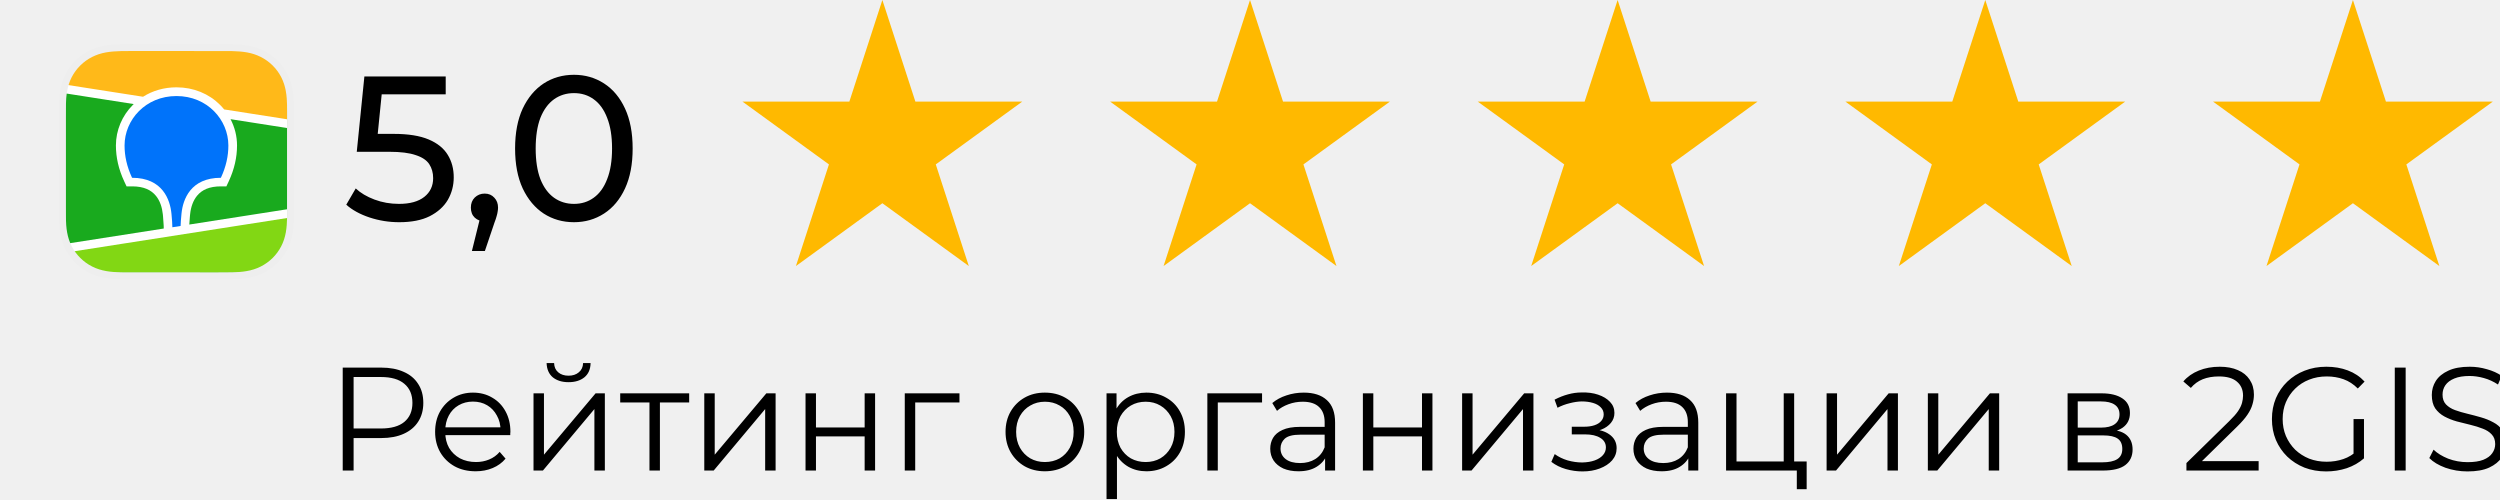
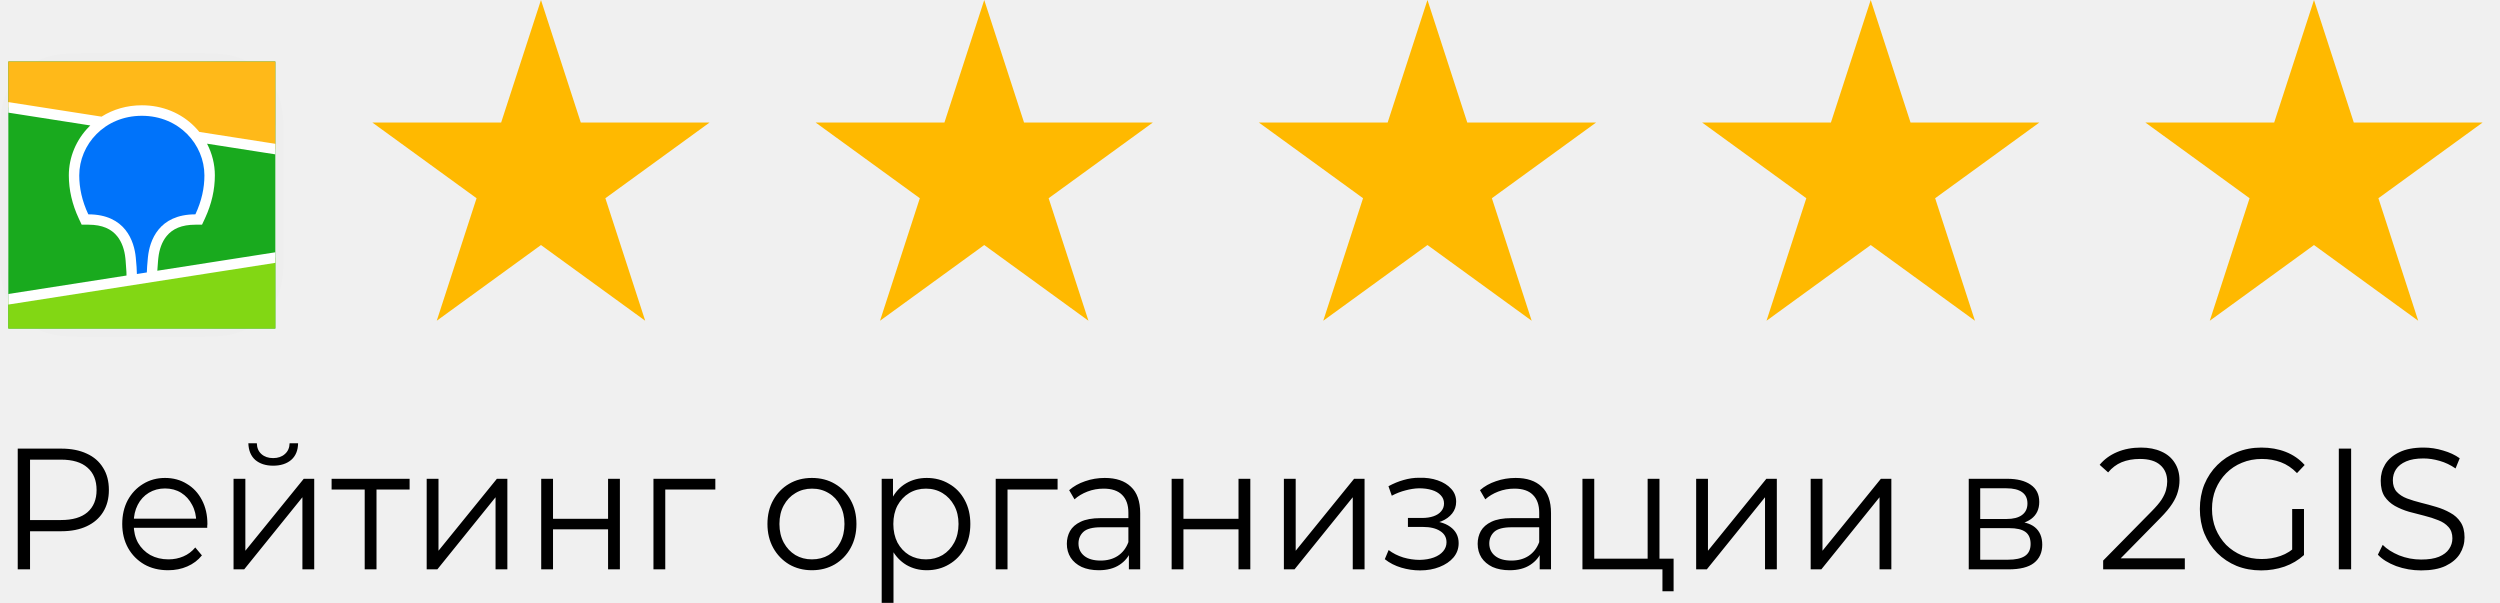
- <svg xmlns="http://www.w3.org/2000/svg" width="170" height="34" viewBox="0 0 170 34" fill="none">
-   <g clip-path="url(#clip0_1488_1196)">
-     <mask id="mask0_1488_1196" style="mask-type:luminance" maskUnits="userSpaceOnUse" x="0" y="0" width="170" height="34">
-       <path d="M170 0H0V34H170V0Z" fill="white" />
-     </mask>
-     <g mask="url(#mask0_1488_1196)">
-       <path d="M60.001 0L62.246 6.91H69.511L63.633 11.18L65.879 18.09L60.001 13.82L54.123 18.09L56.368 11.18L50.49 6.91H57.756L60.001 0Z" fill="#FFB900" />
-       <path d="M85.001 0L87.246 6.91H94.511L88.633 11.18L90.879 18.09L85.001 13.82L79.123 18.09L81.368 11.18L75.49 6.91H82.756L85.001 0Z" fill="#FFB900" />
-       <path d="M109.999 0L112.244 6.91H119.51L113.632 11.18L115.877 18.09L109.999 13.82L104.121 18.09L106.366 11.18L100.488 6.91H107.754L109.999 0Z" fill="#FFB900" />
-       <path d="M134.999 0L137.244 6.91H144.51L138.632 11.18L140.877 18.09L134.999 13.82L129.121 18.09L131.366 11.18L125.488 6.91H132.754L134.999 0Z" fill="#FFB900" />
-       <path d="M159.999 0L162.244 6.91H169.51L163.632 11.18L165.877 18.09L159.999 13.82L154.121 18.09L156.366 11.18L150.488 6.91H157.754L159.999 0Z" fill="#FFB900" />
-       <path d="M27.144 15.11C26.453 15.11 25.781 15.003 25.128 14.788C24.484 14.573 23.956 14.284 23.546 13.92L24.19 12.814C24.516 13.122 24.941 13.374 25.464 13.57C25.986 13.766 26.542 13.864 27.13 13.864C27.876 13.864 28.45 13.705 28.852 13.388C29.253 13.071 29.454 12.646 29.454 12.114C29.454 11.75 29.365 11.433 29.188 11.162C29.01 10.891 28.702 10.686 28.264 10.546C27.834 10.397 27.242 10.322 26.486 10.322H24.26L24.778 5.198H30.308V6.416H25.296L26.024 5.73L25.618 9.776L24.89 9.104H26.78C27.76 9.104 28.548 9.23 29.146 9.482C29.743 9.734 30.177 10.084 30.448 10.532C30.718 10.971 30.854 11.479 30.854 12.058C30.854 12.618 30.718 13.131 30.448 13.598C30.177 14.055 29.766 14.424 29.216 14.704C28.674 14.975 27.984 15.11 27.144 15.11ZM32.089 17.07L32.789 14.242L32.971 15.054C32.7 15.054 32.471 14.97 32.285 14.802C32.107 14.634 32.019 14.405 32.019 14.116C32.019 13.836 32.107 13.607 32.285 13.43C32.471 13.253 32.695 13.164 32.957 13.164C33.227 13.164 33.447 13.257 33.615 13.444C33.783 13.621 33.867 13.845 33.867 14.116C33.867 14.209 33.857 14.303 33.839 14.396C33.829 14.48 33.806 14.583 33.769 14.704C33.741 14.816 33.694 14.956 33.629 15.124L32.971 17.07H32.089ZM39.031 15.11C38.265 15.11 37.579 14.914 36.972 14.522C36.375 14.13 35.899 13.561 35.544 12.814C35.199 12.067 35.026 11.162 35.026 10.098C35.026 9.034 35.199 8.129 35.544 7.382C35.899 6.635 36.375 6.066 36.972 5.674C37.579 5.282 38.265 5.086 39.031 5.086C39.786 5.086 40.468 5.282 41.075 5.674C41.681 6.066 42.157 6.635 42.502 7.382C42.848 8.129 43.02 9.034 43.02 10.098C43.02 11.162 42.848 12.067 42.502 12.814C42.157 13.561 41.681 14.13 41.075 14.522C40.468 14.914 39.786 15.11 39.031 15.11ZM39.031 13.864C39.544 13.864 39.992 13.724 40.374 13.444C40.767 13.164 41.07 12.744 41.285 12.184C41.508 11.624 41.62 10.929 41.62 10.098C41.62 9.267 41.508 8.572 41.285 8.012C41.07 7.452 40.767 7.032 40.374 6.752C39.992 6.472 39.544 6.332 39.031 6.332C38.517 6.332 38.065 6.472 37.672 6.752C37.281 7.032 36.972 7.452 36.748 8.012C36.534 8.572 36.426 9.267 36.426 10.098C36.426 10.929 36.534 11.624 36.748 12.184C36.972 12.744 37.281 13.164 37.672 13.444C38.065 13.724 38.517 13.864 39.031 13.864Z" fill="black" />
-       <path fill-rule="evenodd" clip-rule="evenodd" d="M8.831 3C8.673 3.001 8.476 3.003 8.207 3.006C7.779 3.018 7.453 3.044 7.135 3.1C6.746 3.169 6.395 3.283 6.059 3.452C5.717 3.624 5.404 3.848 5.133 4.117C4.862 4.385 4.634 4.694 4.46 5.033C4.288 5.366 4.173 5.714 4.103 6.1C4.046 6.416 4.02 6.737 4.008 7.156L4.004 7.331C4.003 7.391 4.002 7.453 4.002 7.519L4 7.898L4 14.107L4.001 14.378C4.002 14.551 4.004 14.699 4.008 14.841C4.02 15.261 4.046 15.582 4.103 15.897C4.173 16.283 4.288 16.632 4.46 16.965C4.634 17.303 4.862 17.613 5.133 17.881C5.405 18.149 5.718 18.374 6.059 18.546C6.395 18.715 6.746 18.828 7.135 18.897C7.424 18.949 7.72 18.975 8.088 18.987L8.364 18.994C8.507 18.996 8.719 18.997 9.143 18.999L15.148 18.998C15.307 18.997 15.499 18.995 15.793 18.991C16.221 18.98 16.547 18.954 16.865 18.897C17.254 18.828 17.605 18.715 17.942 18.546C18.283 18.374 18.596 18.149 18.867 17.881C19.139 17.612 19.366 17.303 19.54 16.965C19.712 16.632 19.827 16.283 19.897 15.897C19.949 15.61 19.976 15.318 19.988 14.953L19.992 14.841C19.994 14.756 19.996 14.668 19.997 14.575L20 13.839L20 7.752L19.997 7.423C19.996 7.329 19.994 7.242 19.992 7.156C19.981 6.738 19.954 6.416 19.897 6.1C19.827 5.714 19.712 5.366 19.54 5.033C19.366 4.694 19.139 4.385 18.867 4.116C18.596 3.848 18.283 3.624 17.941 3.452C17.605 3.283 17.254 3.169 16.865 3.1C16.576 3.049 16.281 3.023 15.912 3.01L15.595 3.003C15.57 3.002 15.543 3.002 15.513 3.002L8.831 3Z" fill="#1A1A1A" fill-opacity="0.01" />
-       <path fill-rule="evenodd" clip-rule="evenodd" d="M8.213 3.475L8.857 3.469L15.559 3.471C15.661 3.472 15.724 3.474 15.787 3.475C16.119 3.484 16.454 3.504 16.783 3.562C17.117 3.621 17.427 3.718 17.73 3.871C18.027 4.02 18.3 4.216 18.536 4.45C18.773 4.683 18.97 4.952 19.122 5.247C19.276 5.546 19.374 5.853 19.434 6.183C19.493 6.508 19.513 6.839 19.521 7.167C19.526 7.318 19.528 7.469 19.528 7.62L19.529 7.888L19.529 13.837C19.529 14.016 19.529 14.195 19.528 14.374C19.528 14.525 19.526 14.676 19.521 14.827C19.513 15.155 19.493 15.486 19.434 15.811C19.374 16.141 19.276 16.448 19.122 16.747C18.97 17.042 18.773 17.311 18.536 17.544C18.3 17.778 18.027 17.974 17.73 18.124C17.427 18.276 17.117 18.373 16.783 18.432C16.454 18.491 16.119 18.51 15.787 18.519L14.786 18.526L8.441 18.523C8.339 18.522 8.276 18.52 8.213 18.519C7.881 18.51 7.546 18.491 7.217 18.432C6.883 18.373 6.573 18.276 6.27 18.124C5.972 17.974 5.7 17.778 5.464 17.544C5.228 17.311 5.03 17.042 4.878 16.747C4.724 16.448 4.626 16.141 4.566 15.811C4.507 15.486 4.488 15.155 4.479 14.827C4.474 14.676 4.473 14.525 4.472 14.374L4.471 14.106L4.47 8.157C4.47 7.978 4.47 7.799 4.472 7.62C4.473 7.469 4.474 7.318 4.479 7.167C4.488 6.839 4.507 6.508 4.566 6.183C4.626 5.853 4.724 5.546 4.878 5.247C5.03 4.952 5.228 4.683 5.464 4.45C5.7 4.216 5.972 4.02 6.27 3.871C6.573 3.718 6.883 3.621 7.217 3.562C7.546 3.504 7.881 3.484 8.213 3.475Z" fill="#1A1A1A" fill-opacity="0.01" />
-       <mask id="mask1_1488_1196" style="mask-type:alpha" maskUnits="userSpaceOnUse" x="4" y="3" width="16" height="16">
-         <path fill-rule="evenodd" clip-rule="evenodd" d="M8.213 3.475L8.857 3.469L15.559 3.471C15.661 3.472 15.724 3.474 15.787 3.475C16.119 3.484 16.454 3.504 16.783 3.562C17.117 3.621 17.427 3.718 17.73 3.871C18.027 4.02 18.3 4.216 18.536 4.45C18.773 4.683 18.97 4.952 19.122 5.247C19.276 5.546 19.374 5.853 19.434 6.183C19.493 6.508 19.513 6.839 19.521 7.167C19.526 7.318 19.528 7.469 19.528 7.62L19.529 7.888L19.529 13.837C19.529 14.016 19.529 14.195 19.528 14.374C19.528 14.525 19.526 14.676 19.521 14.827C19.513 15.155 19.493 15.486 19.434 15.811C19.374 16.141 19.276 16.448 19.122 16.747C18.97 17.042 18.773 17.311 18.536 17.544C18.3 17.778 18.027 17.974 17.73 18.124C17.427 18.276 17.117 18.373 16.783 18.432C16.454 18.491 16.119 18.51 15.787 18.519L14.786 18.526L8.441 18.523C8.339 18.522 8.276 18.52 8.213 18.519C7.881 18.51 7.546 18.491 7.217 18.432C6.883 18.373 6.573 18.276 6.27 18.124C5.972 17.974 5.7 17.778 5.464 17.544C5.228 17.311 5.03 17.042 4.878 16.747C4.724 16.448 4.626 16.141 4.566 15.811C4.507 15.486 4.488 15.155 4.479 14.827C4.474 14.676 4.473 14.525 4.472 14.374L4.471 14.106L4.47 8.157C4.47 7.978 4.47 7.799 4.472 7.62C4.473 7.469 4.474 7.318 4.479 7.167C4.488 6.839 4.507 6.508 4.566 6.183C4.626 5.853 4.724 5.546 4.878 5.247C5.03 4.952 5.228 4.683 5.464 4.45C5.7 4.216 5.972 4.02 6.27 3.871C6.573 3.718 6.883 3.621 7.217 3.562C7.546 3.504 7.881 3.484 8.213 3.475Z" fill="white" />
-       </mask>
-       <g mask="url(#mask1_1488_1196)">
-         <path d="M19.529 3.469H4.47V18.528H19.529V3.469Z" fill="#19AA1E" />
-         <path fill-rule="evenodd" clip-rule="evenodd" d="M4.47 3.469H19.529V8.41L4.47 6.057V3.469Z" fill="#FFB919" />
-         <path fill-rule="evenodd" clip-rule="evenodd" d="M4.47 16.884L19.529 14.531V18.531H4.47V16.884Z" fill="#82D714" />
-         <path fill-rule="evenodd" clip-rule="evenodd" d="M4.47 5.758L9.727 6.579C10.381 6.165 11.16 5.938 12 5.938C13.164 5.938 14.209 6.373 14.97 7.138C15.066 7.235 15.157 7.336 15.242 7.441L19.529 8.111V8.706L15.677 8.104C15.963 8.653 16.118 9.265 16.118 9.89C16.118 10.697 15.937 11.501 15.564 12.309L15.553 12.333L15.394 12.673H15.02C14.246 12.673 13.733 12.904 13.398 13.314C13.134 13.636 12.982 14.07 12.931 14.544L12.929 14.559L12.921 14.634L12.918 14.667L12.912 14.732C12.893 14.943 12.879 15.122 12.873 15.269L19.529 14.229V14.824L4.47 17.177V16.581L11.135 15.54L11.132 15.406L11.131 15.369L11.13 15.35L11.129 15.32C11.123 15.158 11.108 14.95 11.085 14.698L11.08 14.65L11.072 14.568C11.024 14.091 10.874 13.652 10.611 13.325C10.279 12.912 9.771 12.677 9.003 12.673H8.98H8.606L8.447 12.333C8.066 11.517 7.882 10.705 7.882 9.89C7.882 8.865 8.298 7.874 9.03 7.138C9.051 7.117 9.072 7.096 9.094 7.076L4.47 6.353V5.758Z" fill="white" />
-         <path fill-rule="evenodd" clip-rule="evenodd" d="M12 6.531C14.102 6.531 15.529 8.149 15.529 9.895C15.529 10.596 15.377 11.325 15.02 12.089C12.951 12.089 12.44 13.571 12.344 14.503L12.338 14.565C12.305 14.898 12.286 15.165 12.281 15.366L11.72 15.454L11.72 15.436C11.718 15.225 11.698 14.929 11.661 14.548L11.659 14.531C11.57 13.601 11.07 12.089 8.98 12.089C8.623 11.325 8.47 10.596 8.47 9.895C8.47 8.149 9.898 6.531 12 6.531Z" fill="#0073FA" />
-       </g>
-       <path d="M23.305 31.997V24.997H25.925C26.518 24.997 27.028 25.094 27.455 25.288C27.882 25.474 28.208 25.747 28.435 26.108C28.668 26.461 28.785 26.891 28.785 27.398C28.785 27.891 28.668 28.317 28.435 28.677C28.208 29.031 27.882 29.304 27.455 29.497C27.028 29.691 26.518 29.788 25.925 29.788H23.715L24.045 29.438V31.997H23.305ZM24.045 29.497L23.715 29.137H25.905C26.605 29.137 27.135 28.988 27.495 28.688C27.862 28.381 28.045 27.951 28.045 27.398C28.045 26.837 27.862 26.404 27.495 26.098C27.135 25.791 26.605 25.637 25.905 25.637H23.715L24.045 25.288V29.497ZM32.348 32.047C31.801 32.047 31.321 31.934 30.908 31.707C30.495 31.474 30.171 31.157 29.938 30.758C29.705 30.351 29.588 29.887 29.588 29.367C29.588 28.848 29.698 28.387 29.918 27.988C30.145 27.587 30.451 27.274 30.838 27.047C31.231 26.814 31.671 26.698 32.158 26.698C32.651 26.698 33.088 26.811 33.468 27.038C33.855 27.258 34.158 27.571 34.378 27.977C34.598 28.378 34.708 28.841 34.708 29.367C34.708 29.401 34.705 29.438 34.698 29.477C34.698 29.511 34.698 29.547 34.698 29.587H30.128V29.058H34.318L34.038 29.267C34.038 28.887 33.955 28.551 33.788 28.258C33.628 27.957 33.408 27.724 33.128 27.558C32.848 27.391 32.525 27.308 32.158 27.308C31.798 27.308 31.475 27.391 31.188 27.558C30.901 27.724 30.678 27.957 30.518 28.258C30.358 28.558 30.278 28.901 30.278 29.288V29.398C30.278 29.797 30.365 30.151 30.538 30.457C30.718 30.758 30.965 30.994 31.278 31.168C31.598 31.334 31.961 31.418 32.368 31.418C32.688 31.418 32.985 31.361 33.258 31.247C33.538 31.134 33.778 30.961 33.978 30.727L34.378 31.188C34.145 31.468 33.851 31.681 33.498 31.828C33.151 31.974 32.768 32.047 32.348 32.047ZM36.279 31.997V26.747H36.989V30.918L40.499 26.747H41.13V31.997H40.419V27.817L36.919 31.997H36.279ZM38.66 25.988C38.219 25.988 37.863 25.878 37.59 25.657C37.323 25.431 37.183 25.108 37.169 24.688H37.679C37.686 24.954 37.779 25.164 37.959 25.317C38.139 25.471 38.373 25.547 38.66 25.547C38.946 25.547 39.179 25.471 39.359 25.317C39.546 25.164 39.643 24.954 39.65 24.688H40.16C40.153 25.108 40.013 25.431 39.739 25.657C39.466 25.878 39.106 25.988 38.66 25.988ZM44.164 31.997V27.177L44.344 27.367H42.174V26.747H46.864V27.367H44.694L44.874 27.177V31.997H44.164ZM47.891 31.997V26.747H48.601V30.918L52.111 26.747H52.741V31.997H52.031V27.817L48.531 31.997H47.891ZM54.776 31.997V26.747H55.486V29.067H58.796V26.747H59.506V31.997H58.796V29.677H55.486V31.997H54.776ZM61.524 31.997V26.747H65.244V27.367H62.054L62.234 27.188V31.997H61.524ZM71.047 32.047C70.54 32.047 70.084 31.934 69.677 31.707C69.277 31.474 68.96 31.157 68.727 30.758C68.494 30.351 68.377 29.887 68.377 29.367C68.377 28.841 68.494 28.378 68.727 27.977C68.96 27.578 69.277 27.264 69.677 27.038C70.077 26.811 70.534 26.698 71.047 26.698C71.567 26.698 72.027 26.811 72.427 27.038C72.834 27.264 73.15 27.578 73.377 27.977C73.61 28.378 73.727 28.841 73.727 29.367C73.727 29.887 73.61 30.351 73.377 30.758C73.15 31.157 72.834 31.474 72.427 31.707C72.02 31.934 71.56 32.047 71.047 32.047ZM71.047 31.418C71.427 31.418 71.764 31.334 72.057 31.168C72.35 30.994 72.58 30.754 72.747 30.448C72.92 30.134 73.007 29.774 73.007 29.367C73.007 28.954 72.92 28.594 72.747 28.288C72.58 27.981 72.35 27.744 72.057 27.578C71.764 27.404 71.43 27.317 71.057 27.317C70.684 27.317 70.35 27.404 70.057 27.578C69.764 27.744 69.53 27.981 69.357 28.288C69.184 28.594 69.097 28.954 69.097 29.367C69.097 29.774 69.184 30.134 69.357 30.448C69.53 30.754 69.764 30.994 70.057 31.168C70.35 31.334 70.68 31.418 71.047 31.418ZM77.954 32.047C77.501 32.047 77.091 31.944 76.724 31.738C76.358 31.524 76.064 31.221 75.844 30.828C75.631 30.427 75.524 29.941 75.524 29.367C75.524 28.794 75.631 28.311 75.844 27.918C76.058 27.517 76.348 27.214 76.714 27.008C77.081 26.801 77.494 26.698 77.954 26.698C78.454 26.698 78.901 26.811 79.294 27.038C79.694 27.258 80.008 27.571 80.234 27.977C80.461 28.378 80.574 28.841 80.574 29.367C80.574 29.901 80.461 30.367 80.234 30.767C80.008 31.168 79.694 31.481 79.294 31.707C78.901 31.934 78.454 32.047 77.954 32.047ZM75.244 33.938V26.747H75.924V28.328L75.854 29.378L75.954 30.438V33.938H75.244ZM77.904 31.418C78.278 31.418 78.611 31.334 78.904 31.168C79.198 30.994 79.431 30.754 79.604 30.448C79.778 30.134 79.864 29.774 79.864 29.367C79.864 28.961 79.778 28.604 79.604 28.297C79.431 27.991 79.198 27.751 78.904 27.578C78.611 27.404 78.278 27.317 77.904 27.317C77.531 27.317 77.194 27.404 76.894 27.578C76.601 27.751 76.368 27.991 76.194 28.297C76.028 28.604 75.944 28.961 75.944 29.367C75.944 29.774 76.028 30.134 76.194 30.448C76.368 30.754 76.601 30.994 76.894 31.168C77.194 31.334 77.531 31.418 77.904 31.418ZM82.1 31.997V26.747H85.82V27.367H82.63L82.81 27.188V31.997H82.1ZM90.106 31.997V30.837L90.076 30.648V28.707C90.076 28.261 89.949 27.918 89.696 27.677C89.449 27.438 89.079 27.317 88.586 27.317C88.246 27.317 87.923 27.374 87.616 27.488C87.309 27.601 87.049 27.751 86.836 27.938L86.516 27.407C86.783 27.181 87.103 27.008 87.476 26.887C87.849 26.761 88.243 26.698 88.656 26.698C89.336 26.698 89.859 26.867 90.226 27.207C90.599 27.541 90.786 28.051 90.786 28.738V31.997H90.106ZM88.296 32.047C87.903 32.047 87.559 31.984 87.266 31.858C86.979 31.724 86.759 31.544 86.606 31.317C86.453 31.084 86.376 30.817 86.376 30.517C86.376 30.244 86.439 29.997 86.566 29.777C86.699 29.551 86.913 29.371 87.206 29.238C87.506 29.098 87.906 29.027 88.406 29.027H90.216V29.558H88.426C87.919 29.558 87.566 29.648 87.366 29.828C87.173 30.008 87.076 30.231 87.076 30.497C87.076 30.797 87.193 31.038 87.426 31.218C87.659 31.398 87.986 31.488 88.406 31.488C88.806 31.488 89.149 31.398 89.436 31.218C89.729 31.031 89.943 30.764 90.076 30.418L90.236 30.907C90.103 31.254 89.869 31.531 89.536 31.738C89.209 31.944 88.796 32.047 88.296 32.047ZM92.676 31.997V26.747H93.386V29.067H96.696V26.747H97.406V31.997H96.696V29.677H93.386V31.997H92.676ZM99.424 31.997V26.747H100.134V30.918L103.644 26.747H104.274V31.997H103.564V27.817L100.064 31.997H99.424ZM107.611 32.057C107.231 32.057 106.855 32.004 106.481 31.898C106.108 31.791 105.778 31.628 105.491 31.407L105.721 30.878C105.975 31.064 106.268 31.207 106.601 31.308C106.935 31.401 107.265 31.448 107.591 31.448C107.918 31.441 108.201 31.394 108.441 31.308C108.681 31.221 108.868 31.101 109.001 30.948C109.135 30.794 109.201 30.621 109.201 30.427C109.201 30.148 109.075 29.931 108.821 29.777C108.568 29.617 108.221 29.538 107.781 29.538H106.881V29.017H107.731C107.991 29.017 108.221 28.984 108.421 28.918C108.621 28.851 108.775 28.754 108.881 28.628C108.995 28.501 109.051 28.351 109.051 28.177C109.051 27.991 108.985 27.831 108.851 27.698C108.725 27.564 108.548 27.464 108.321 27.398C108.095 27.331 107.838 27.297 107.551 27.297C107.291 27.304 107.021 27.344 106.741 27.418C106.461 27.484 106.185 27.587 105.911 27.727L105.711 27.177C106.018 27.017 106.321 26.898 106.621 26.817C106.928 26.731 107.235 26.688 107.541 26.688C107.961 26.674 108.338 26.724 108.671 26.837C109.011 26.951 109.281 27.114 109.481 27.328C109.681 27.534 109.781 27.784 109.781 28.078C109.781 28.337 109.701 28.564 109.541 28.758C109.381 28.951 109.168 29.101 108.901 29.207C108.635 29.314 108.331 29.367 107.991 29.367L108.021 29.177C108.621 29.177 109.088 29.294 109.421 29.527C109.761 29.761 109.931 30.078 109.931 30.477C109.931 30.791 109.828 31.067 109.621 31.308C109.415 31.541 109.135 31.724 108.781 31.858C108.435 31.991 108.045 32.057 107.611 32.057ZM114.803 31.997V30.837L114.773 30.648V28.707C114.773 28.261 114.647 27.918 114.393 27.677C114.147 27.438 113.777 27.317 113.283 27.317C112.943 27.317 112.62 27.374 112.313 27.488C112.007 27.601 111.747 27.751 111.533 27.938L111.213 27.407C111.48 27.181 111.8 27.008 112.173 26.887C112.547 26.761 112.94 26.698 113.353 26.698C114.033 26.698 114.557 26.867 114.923 27.207C115.297 27.541 115.483 28.051 115.483 28.738V31.997H114.803ZM112.993 32.047C112.6 32.047 112.257 31.984 111.963 31.858C111.677 31.724 111.457 31.544 111.303 31.317C111.15 31.084 111.073 30.817 111.073 30.517C111.073 30.244 111.137 29.997 111.263 29.777C111.397 29.551 111.61 29.371 111.903 29.238C112.203 29.098 112.603 29.027 113.103 29.027H114.913V29.558H113.123C112.617 29.558 112.263 29.648 112.063 29.828C111.87 30.008 111.773 30.231 111.773 30.497C111.773 30.797 111.89 31.038 112.123 31.218C112.357 31.398 112.683 31.488 113.103 31.488C113.503 31.488 113.847 31.398 114.133 31.218C114.427 31.031 114.64 30.764 114.773 30.418L114.933 30.907C114.8 31.254 114.567 31.531 114.233 31.738C113.907 31.944 113.493 32.047 112.993 32.047ZM117.373 31.997V26.747H118.083V31.378H121.293V26.747H122.003V31.997H117.373ZM122.183 33.267V31.938L122.363 31.997H121.293V31.378H122.853V33.267H122.183ZM124.209 31.997V26.747H124.919V30.918L128.429 26.747H129.059V31.997H128.349V27.817L124.849 31.997H124.209ZM131.094 31.997V26.747H131.804V30.918L135.314 26.747H135.944V31.997H135.234V27.817L131.734 31.997H131.094ZM140.596 31.997V26.747H142.916C143.509 26.747 143.976 26.861 144.316 27.087C144.663 27.314 144.836 27.648 144.836 28.087C144.836 28.514 144.673 28.844 144.346 29.078C144.019 29.304 143.589 29.418 143.056 29.418L143.196 29.207C143.823 29.207 144.283 29.324 144.576 29.558C144.869 29.791 145.016 30.128 145.016 30.567C145.016 31.021 144.849 31.374 144.516 31.628C144.189 31.874 143.679 31.997 142.986 31.997H140.596ZM141.286 31.438H142.956C143.403 31.438 143.739 31.367 143.966 31.227C144.199 31.081 144.316 30.848 144.316 30.527C144.316 30.207 144.213 29.974 144.006 29.828C143.799 29.681 143.473 29.608 143.026 29.608H141.286V31.438ZM141.286 29.078H142.866C143.273 29.078 143.583 29.001 143.796 28.848C144.016 28.694 144.126 28.471 144.126 28.177C144.126 27.884 144.016 27.664 143.796 27.517C143.583 27.371 143.273 27.297 142.866 27.297H141.286V29.078ZM148.677 31.997V31.488L151.587 28.637C151.854 28.378 152.054 28.151 152.187 27.957C152.32 27.758 152.41 27.571 152.457 27.398C152.504 27.224 152.527 27.061 152.527 26.907C152.527 26.501 152.387 26.181 152.107 25.948C151.834 25.714 151.427 25.598 150.887 25.598C150.474 25.598 150.107 25.661 149.787 25.788C149.474 25.914 149.204 26.111 148.977 26.378L148.467 25.938C148.74 25.617 149.09 25.371 149.517 25.198C149.944 25.024 150.42 24.938 150.947 24.938C151.42 24.938 151.83 25.014 152.177 25.168C152.524 25.314 152.79 25.531 152.977 25.817C153.17 26.104 153.267 26.441 153.267 26.828C153.267 27.054 153.234 27.277 153.167 27.497C153.107 27.718 152.994 27.951 152.827 28.198C152.667 28.438 152.43 28.711 152.117 29.017L149.447 31.637L149.247 31.358H153.587V31.997H148.677ZM158.181 32.057C157.647 32.057 157.154 31.971 156.701 31.797C156.254 31.617 155.864 31.367 155.531 31.047C155.204 30.727 154.947 30.351 154.761 29.918C154.581 29.484 154.491 29.011 154.491 28.497C154.491 27.984 154.581 27.511 154.761 27.078C154.947 26.644 155.207 26.267 155.541 25.948C155.874 25.628 156.264 25.381 156.711 25.207C157.164 25.027 157.657 24.938 158.191 24.938C158.724 24.938 159.211 25.021 159.651 25.188C160.097 25.354 160.477 25.608 160.791 25.948L160.331 26.418C160.037 26.124 159.714 25.914 159.361 25.788C159.007 25.661 158.627 25.598 158.221 25.598C157.787 25.598 157.387 25.671 157.021 25.817C156.661 25.957 156.344 26.161 156.071 26.427C155.804 26.688 155.594 26.994 155.441 27.348C155.294 27.694 155.221 28.078 155.221 28.497C155.221 28.911 155.294 29.294 155.441 29.648C155.594 30.001 155.804 30.311 156.071 30.578C156.344 30.837 156.661 31.041 157.021 31.188C157.387 31.328 157.784 31.398 158.211 31.398C158.611 31.398 158.987 31.337 159.341 31.218C159.701 31.098 160.031 30.894 160.331 30.608L160.751 31.168C160.417 31.461 160.027 31.684 159.581 31.837C159.134 31.984 158.667 32.057 158.181 32.057ZM160.041 31.078V28.497H160.751V31.168L160.041 31.078ZM162.845 31.997V24.997H163.585V31.997H162.845ZM167.793 32.057C167.273 32.057 166.773 31.974 166.293 31.808C165.819 31.634 165.453 31.414 165.193 31.148L165.483 30.578C165.729 30.817 166.059 31.021 166.473 31.188C166.893 31.348 167.333 31.427 167.793 31.427C168.233 31.427 168.589 31.374 168.863 31.267C169.143 31.154 169.346 31.004 169.473 30.817C169.606 30.631 169.673 30.424 169.673 30.198C169.673 29.924 169.593 29.704 169.433 29.538C169.279 29.371 169.076 29.241 168.823 29.148C168.569 29.047 168.289 28.961 167.983 28.887C167.676 28.814 167.369 28.738 167.063 28.657C166.756 28.571 166.473 28.457 166.213 28.317C165.959 28.177 165.753 27.994 165.593 27.767C165.439 27.534 165.363 27.231 165.363 26.858C165.363 26.511 165.453 26.194 165.633 25.907C165.819 25.614 166.103 25.381 166.483 25.207C166.863 25.027 167.349 24.938 167.943 24.938C168.336 24.938 168.726 24.994 169.113 25.108C169.499 25.214 169.833 25.364 170.113 25.558L169.863 26.148C169.563 25.948 169.243 25.801 168.903 25.707C168.569 25.614 168.246 25.567 167.933 25.567C167.513 25.567 167.166 25.624 166.893 25.738C166.619 25.851 166.416 26.004 166.283 26.198C166.156 26.384 166.093 26.598 166.093 26.837C166.093 27.111 166.169 27.331 166.323 27.497C166.483 27.664 166.689 27.794 166.943 27.887C167.203 27.981 167.486 28.064 167.793 28.137C168.099 28.211 168.403 28.291 168.703 28.378C169.009 28.464 169.289 28.578 169.543 28.718C169.803 28.851 170.009 29.031 170.163 29.258C170.323 29.484 170.403 29.781 170.403 30.148C170.403 30.488 170.309 30.804 170.123 31.098C169.936 31.384 169.649 31.617 169.263 31.797C168.883 31.971 168.393 32.057 167.793 32.057Z" fill="black" />
-     </g>
-   </g>
-   <defs>
-     <clipPath id="clip0_1488_1196">
-       <rect width="170" height="34" fill="white" />
-     </clipPath>
-   </defs>
+ <svg xmlns="http://www.w3.org/2000/svg" width="141" height="34" viewBox="0 0 141 34" fill="none">
+   <path d="M30.511 0L32.756 6.91H40.021L34.143 11.18L36.389 18.09L30.511 13.82L24.633 18.09L26.878 11.18L21 6.91H28.265L30.511 0Z" fill="#FFB900" />
+   <path d="M55.511 0L57.756 6.91H65.021L59.143 11.18L61.389 18.09L55.511 13.82L49.633 18.09L51.878 11.18L46 6.91H53.266L55.511 0Z" fill="#FFB900" />
+   <path d="M80.509 0L82.754 6.91H90.02L84.142 11.18L86.387 18.09L80.509 13.82L74.631 18.09L76.876 11.18L70.998 6.91H78.264L80.509 0Z" fill="#FFB900" />
+   <path d="M105.509 0L107.754 6.91H115.02L109.142 11.18L111.387 18.09L105.509 13.82L99.631 18.09L101.876 11.18L95.998 6.91H103.264L105.509 0Z" fill="#FFB900" />
+   <path d="M130.509 0L132.754 6.91H140.02L134.142 11.18L136.387 18.09L130.509 13.82L124.631 18.09L126.876 11.18L120.998 6.91H128.264L130.509 0Z" fill="#FFB900" />
+   <path fill-rule="evenodd" clip-rule="evenodd" d="M4.831 3C4.673 3.001 4.476 3.003 4.207 3.006C3.779 3.018 3.453 3.044 3.135 3.1C2.746 3.169 2.395 3.283 2.059 3.452C1.717 3.624 1.404 3.848 1.133 4.117C0.862 4.385 0.634 4.694 0.46 5.033C0.288 5.366 0.173 5.714 0.103 6.1C0.046 6.416 0.02 6.737 0.008 7.156L0.004 7.331C0.003 7.391 0.002 7.453 0.002 7.519L0 7.898L2.00272e-05 14.107L0.001 14.378C0.002 14.551 0.004 14.699 0.008 14.841C0.02 15.261 0.046 15.582 0.103 15.897C0.173 16.283 0.288 16.632 0.46 16.965C0.634 17.303 0.862 17.613 1.133 17.881C1.405 18.149 1.718 18.374 2.059 18.546C2.395 18.715 2.746 18.828 3.135 18.897C3.424 18.949 3.72 18.975 4.088 18.987L4.364 18.994C4.507 18.996 4.719 18.997 5.143 18.999L11.148 18.998C11.307 18.997 11.499 18.995 11.793 18.991C12.222 18.98 12.547 18.954 12.865 18.897C13.254 18.828 13.605 18.715 13.941 18.546C14.283 18.374 14.596 18.149 14.867 17.881C15.139 17.612 15.366 17.303 15.54 16.965C15.712 16.632 15.827 16.283 15.897 15.897C15.949 15.61 15.976 15.318 15.989 14.953L15.992 14.841C15.994 14.756 15.996 14.668 15.997 14.575L16 13.839L16 7.752L15.997 7.423C15.996 7.329 15.994 7.242 15.992 7.156C15.981 6.738 15.954 6.416 15.897 6.1C15.827 5.714 15.712 5.366 15.54 5.033C15.366 4.694 15.139 4.385 14.867 4.116C14.596 3.848 14.283 3.624 13.941 3.452C13.605 3.283 13.254 3.169 12.865 3.1C12.576 3.049 12.281 3.023 11.912 3.01L11.595 3.003C11.57 3.002 11.543 3.002 11.513 3.002L4.831 3Z" fill="#1A1A1A" fill-opacity="0.01" />
+   <path fill-rule="evenodd" clip-rule="evenodd" d="M4.213 3.475L4.857 3.469L11.559 3.471C11.661 3.472 11.724 3.474 11.787 3.475C12.119 3.484 12.454 3.504 12.783 3.562C13.117 3.621 13.427 3.718 13.73 3.871C14.027 4.02 14.3 4.216 14.536 4.45C14.773 4.683 14.97 4.952 15.122 5.247C15.276 5.546 15.374 5.853 15.434 6.183C15.493 6.508 15.513 6.839 15.521 7.167C15.526 7.318 15.528 7.469 15.528 7.62L15.529 7.888L15.529 13.837C15.529 14.016 15.529 14.195 15.528 14.374C15.528 14.525 15.526 14.676 15.521 14.827C15.513 15.155 15.493 15.486 15.434 15.811C15.374 16.141 15.276 16.448 15.122 16.747C14.97 17.042 14.773 17.311 14.536 17.544C14.3 17.778 14.027 17.974 13.73 18.124C13.427 18.276 13.117 18.373 12.783 18.432C12.454 18.491 12.119 18.51 11.787 18.519L10.786 18.526L4.441 18.523C4.339 18.522 4.276 18.52 4.213 18.519C3.881 18.51 3.546 18.491 3.217 18.432C2.883 18.373 2.573 18.276 2.27 18.124C1.972 17.974 1.7 17.778 1.464 17.544C1.228 17.311 1.03 17.042 0.878 16.747C0.724 16.448 0.626 16.141 0.566 15.811C0.507 15.486 0.488 15.155 0.479 14.827C0.474 14.676 0.473 14.525 0.472 14.374L0.471 14.106L0.47 8.157C0.47 7.978 0.47 7.799 0.472 7.62C0.473 7.469 0.474 7.318 0.479 7.167C0.488 6.839 0.507 6.508 0.566 6.183C0.626 5.853 0.724 5.546 0.878 5.247C1.03 4.952 1.228 4.683 1.464 4.45C1.7 4.216 1.972 4.02 2.27 3.871C2.573 3.718 2.883 3.621 3.217 3.562C3.546 3.504 3.881 3.484 4.213 3.475Z" fill="#1A1A1A" fill-opacity="0.01" />
+   <path fill-rule="evenodd" clip-rule="evenodd" d="M4.213 3.475L4.857 3.469L11.559 3.471C11.661 3.472 11.724 3.474 11.787 3.475C12.119 3.484 12.454 3.504 12.783 3.562C13.117 3.621 13.427 3.718 13.73 3.871C14.027 4.02 14.3 4.216 14.536 4.45C14.773 4.683 14.97 4.952 15.122 5.247C15.276 5.546 15.374 5.853 15.434 6.183C15.493 6.508 15.513 6.839 15.521 7.167C15.526 7.318 15.528 7.469 15.528 7.62L15.529 7.888L15.529 13.837C15.529 14.016 15.529 14.195 15.528 14.374C15.528 14.525 15.526 14.676 15.521 14.827C15.513 15.155 15.493 15.486 15.434 15.811C15.374 16.141 15.276 16.448 15.122 16.747C14.97 17.042 14.773 17.311 14.536 17.544C14.3 17.778 14.027 17.974 13.73 18.124C13.427 18.276 13.117 18.373 12.783 18.432C12.454 18.491 12.119 18.51 11.787 18.519L10.786 18.526L4.441 18.523C4.339 18.522 4.276 18.52 4.213 18.519C3.881 18.51 3.546 18.491 3.217 18.432C2.883 18.373 2.573 18.276 2.27 18.124C1.972 17.974 1.7 17.778 1.464 17.544C1.228 17.311 1.03 17.042 0.878 16.747C0.724 16.448 0.626 16.141 0.566 15.811C0.507 15.486 0.488 15.155 0.479 14.827C0.474 14.676 0.473 14.525 0.472 14.374L0.471 14.106L0.47 8.157C0.47 7.978 0.47 7.799 0.472 7.62C0.473 7.469 0.474 7.318 0.479 7.167C0.488 6.839 0.507 6.508 0.566 6.183C0.626 5.853 0.724 5.546 0.878 5.247C1.03 4.952 1.228 4.683 1.464 4.45C1.7 4.216 1.972 4.02 2.27 3.871C2.573 3.718 2.883 3.621 3.217 3.562C3.546 3.504 3.881 3.484 4.213 3.475Z" fill="white" />
+   <path d="M15.529 3.469H0.47V18.528H15.529V3.469Z" fill="#19AA1E" />
+   <path fill-rule="evenodd" clip-rule="evenodd" d="M0.47 3.469H15.529V8.41L0.47 6.057V3.469Z" fill="#FFB919" />
+   <path fill-rule="evenodd" clip-rule="evenodd" d="M0.47 16.884L15.529 14.531V18.531H0.47V16.884Z" fill="#82D714" />
+   <path fill-rule="evenodd" clip-rule="evenodd" d="M0.47 5.758L5.727 6.579C6.381 6.165 7.16 5.938 8 5.938C9.164 5.938 10.209 6.373 10.97 7.138C11.066 7.235 11.157 7.336 11.242 7.441L15.529 8.111V8.706L11.677 8.104C11.963 8.653 12.118 9.265 12.118 9.89C12.118 10.697 11.937 11.501 11.564 12.309L11.553 12.333L11.394 12.673H11.02C10.246 12.673 9.733 12.904 9.398 13.314C9.134 13.636 8.982 14.07 8.931 14.544L8.929 14.559L8.921 14.634L8.918 14.667L8.912 14.732C8.893 14.943 8.879 15.122 8.873 15.269L15.529 14.229V14.824L0.47 17.177V16.581L7.135 15.54L7.132 15.406L7.131 15.369L7.13 15.35L7.129 15.32C7.123 15.158 7.108 14.95 7.085 14.698L7.08 14.65L7.072 14.568C7.024 14.091 6.874 13.652 6.611 13.325C6.279 12.912 5.771 12.677 5.003 12.673H4.98H4.606L4.447 12.333C4.066 11.517 3.882 10.705 3.882 9.89C3.882 8.865 4.298 7.874 5.03 7.138C5.051 7.117 5.072 7.096 5.094 7.076L0.47 6.353V5.758Z" fill="white" />
+   <path fill-rule="evenodd" clip-rule="evenodd" d="M8 6.531C10.102 6.531 11.529 8.149 11.529 9.895C11.529 10.596 11.377 11.325 11.02 12.089C8.951 12.089 8.44 13.571 8.344 14.503L8.338 14.565C8.305 14.898 8.286 15.165 8.281 15.366L7.72 15.454L7.72 15.436C7.718 15.225 7.698 14.929 7.66 14.548L7.659 14.531C7.57 13.601 7.07 12.089 4.98 12.089C4.623 11.325 4.47 10.596 4.47 9.895C4.47 8.149 5.898 6.531 8 6.531Z" fill="#0073FA" />
+   <path d="M1 32.112V25.302H3.458C4.015 25.302 4.493 25.396 4.893 25.584C5.294 25.765 5.6 26.031 5.813 26.382C6.032 26.725 6.141 27.144 6.141 27.637C6.141 28.117 6.032 28.532 5.813 28.882C5.6 29.226 5.294 29.492 4.893 29.68C4.493 29.868 4.015 29.962 3.458 29.962H1.385L1.694 29.622V32.112H1ZM1.694 29.68L1.385 29.33H3.439C4.096 29.33 4.593 29.184 4.931 28.892C5.275 28.593 5.447 28.175 5.447 27.637C5.447 27.092 5.275 26.67 4.931 26.372C4.593 26.073 4.096 25.924 3.439 25.924H1.385L1.694 25.584V29.68ZM9.484 32.161C8.971 32.161 8.52 32.051 8.133 31.83C7.745 31.603 7.441 31.295 7.223 30.906C7.004 30.51 6.894 30.059 6.894 29.553C6.894 29.048 6.997 28.6 7.204 28.211C7.417 27.822 7.704 27.517 8.067 27.296C8.436 27.069 8.849 26.956 9.305 26.956C9.768 26.956 10.178 27.066 10.534 27.287C10.897 27.5 11.182 27.805 11.388 28.201C11.594 28.59 11.698 29.041 11.698 29.553C11.698 29.586 11.694 29.622 11.688 29.66C11.688 29.693 11.688 29.729 11.688 29.768H7.401V29.252H11.332L11.069 29.456C11.069 29.087 10.991 28.759 10.835 28.474C10.684 28.182 10.478 27.955 10.215 27.792C9.953 27.63 9.649 27.549 9.305 27.549C8.968 27.549 8.664 27.63 8.395 27.792C8.126 27.955 7.917 28.182 7.767 28.474C7.617 28.765 7.542 29.099 7.542 29.476V29.583C7.542 29.972 7.623 30.316 7.785 30.614C7.954 30.906 8.186 31.136 8.48 31.305C8.78 31.467 9.121 31.548 9.502 31.548C9.803 31.548 10.081 31.493 10.337 31.383C10.6 31.273 10.825 31.104 11.013 30.877L11.388 31.324C11.169 31.597 10.894 31.804 10.562 31.947C10.237 32.09 9.878 32.161 9.484 32.161ZM13.172 32.112V27.004H13.838V31.062L17.131 27.004H17.722V32.112H17.056V28.045L13.772 32.112H13.172ZM15.405 26.265C14.992 26.265 14.658 26.158 14.401 25.944C14.151 25.723 14.02 25.409 14.007 25H14.485C14.492 25.259 14.579 25.464 14.748 25.613C14.917 25.762 15.136 25.837 15.405 25.837C15.674 25.837 15.893 25.762 16.061 25.613C16.237 25.464 16.327 25.259 16.334 25H16.812C16.806 25.409 16.674 25.723 16.418 25.944C16.162 26.158 15.824 26.265 15.405 26.265ZM20.569 32.112V27.423L20.738 27.608H18.702V27.004H23.102V27.608H21.066L21.235 27.423V32.112H20.569ZM24.065 32.112V27.004H24.731V31.062L28.024 27.004H28.615V32.112H27.949V28.045L24.666 32.112H24.065ZM30.524 32.112V27.004H31.19V29.262H34.295V27.004H34.962V32.112H34.295V29.855H31.19V32.112H30.524ZM36.855 32.112V27.004H40.345V27.608H37.352L37.521 27.432V32.112H36.855ZM45.789 32.161C45.314 32.161 44.885 32.051 44.504 31.83C44.129 31.603 43.831 31.295 43.613 30.906C43.394 30.51 43.284 30.059 43.284 29.553C43.284 29.041 43.394 28.59 43.613 28.201C43.831 27.812 44.129 27.507 44.504 27.287C44.879 27.066 45.307 26.956 45.789 26.956C46.277 26.956 46.709 27.066 47.084 27.287C47.465 27.507 47.762 27.812 47.975 28.201C48.194 28.59 48.303 29.041 48.303 29.553C48.303 30.059 48.194 30.51 47.975 30.906C47.762 31.295 47.465 31.603 47.084 31.83C46.702 32.051 46.271 32.161 45.789 32.161ZM45.789 31.548C46.146 31.548 46.461 31.467 46.737 31.305C47.012 31.136 47.228 30.903 47.384 30.604C47.547 30.299 47.628 29.949 47.628 29.553C47.628 29.151 47.547 28.801 47.384 28.503C47.228 28.204 47.012 27.974 46.737 27.812C46.461 27.643 46.149 27.559 45.798 27.559C45.448 27.559 45.136 27.643 44.86 27.812C44.585 27.974 44.366 28.204 44.204 28.503C44.041 28.801 43.96 29.151 43.96 29.553C43.96 29.949 44.041 30.299 44.204 30.604C44.366 30.903 44.585 31.136 44.86 31.305C45.136 31.467 45.445 31.548 45.789 31.548ZM52.269 32.161C51.844 32.161 51.459 32.061 51.115 31.86C50.771 31.652 50.496 31.357 50.29 30.974C50.09 30.585 49.99 30.111 49.99 29.553C49.99 28.996 50.09 28.525 50.29 28.143C50.49 27.753 50.762 27.458 51.106 27.257C51.45 27.056 51.838 26.956 52.269 26.956C52.738 26.956 53.157 27.066 53.526 27.287C53.902 27.5 54.196 27.805 54.408 28.201C54.621 28.59 54.727 29.041 54.727 29.553C54.727 30.072 54.621 30.526 54.408 30.916C54.196 31.305 53.902 31.61 53.526 31.83C53.157 32.051 52.738 32.161 52.269 32.161ZM49.727 34V27.004H50.365V28.542L50.299 29.563L50.393 30.595V34H49.727ZM52.222 31.548C52.573 31.548 52.885 31.467 53.161 31.305C53.436 31.136 53.655 30.903 53.817 30.604C53.98 30.299 54.061 29.949 54.061 29.553C54.061 29.158 53.98 28.811 53.817 28.512C53.655 28.214 53.436 27.98 53.161 27.812C52.885 27.643 52.573 27.559 52.222 27.559C51.872 27.559 51.556 27.643 51.275 27.812C51 27.98 50.781 28.214 50.618 28.512C50.462 28.811 50.384 29.158 50.384 29.553C50.384 29.949 50.462 30.299 50.618 30.604C50.781 30.903 51 31.136 51.275 31.305C51.556 31.467 51.872 31.548 52.222 31.548ZM56.158 32.112V27.004H59.648V27.608H56.656L56.824 27.432V32.112H56.158ZM63.669 32.112V30.984L63.641 30.799V28.911C63.641 28.477 63.522 28.143 63.285 27.909C63.053 27.676 62.706 27.559 62.243 27.559C61.924 27.559 61.621 27.614 61.333 27.724C61.046 27.835 60.802 27.98 60.602 28.162L60.301 27.646C60.551 27.426 60.852 27.257 61.202 27.14C61.552 27.017 61.921 26.956 62.309 26.956C62.947 26.956 63.438 27.121 63.782 27.452C64.132 27.776 64.307 28.272 64.307 28.941V32.112H63.669ZM61.971 32.161C61.602 32.161 61.28 32.099 61.005 31.976C60.736 31.846 60.53 31.671 60.386 31.451C60.242 31.224 60.17 30.964 60.17 30.672C60.17 30.407 60.23 30.166 60.348 29.952C60.473 29.732 60.673 29.557 60.949 29.427C61.23 29.291 61.605 29.223 62.074 29.223H63.773V29.738H62.093C61.618 29.738 61.286 29.826 61.099 30.001C60.917 30.176 60.827 30.393 60.827 30.653C60.827 30.945 60.936 31.178 61.155 31.354C61.374 31.529 61.68 31.616 62.074 31.616C62.45 31.616 62.772 31.529 63.041 31.354C63.316 31.172 63.516 30.913 63.641 30.575L63.791 31.052C63.666 31.389 63.447 31.658 63.135 31.86C62.828 32.061 62.44 32.161 61.971 32.161ZM66.08 32.112V27.004H66.746V29.262H69.852V27.004H70.518V32.112H69.852V29.855H66.746V32.112H66.08ZM72.411 32.112V27.004H73.077V31.062L76.37 27.004H76.961V32.112H76.295V28.045L73.011 32.112H72.411ZM80.092 32.171C79.735 32.171 79.382 32.119 79.032 32.015C78.682 31.911 78.372 31.752 78.103 31.538L78.319 31.023C78.557 31.204 78.832 31.344 79.144 31.441C79.457 31.532 79.767 31.577 80.073 31.577C80.38 31.571 80.645 31.525 80.87 31.441C81.096 31.357 81.271 31.24 81.396 31.091C81.521 30.942 81.583 30.773 81.583 30.585C81.583 30.312 81.465 30.102 81.227 29.952C80.99 29.797 80.664 29.719 80.251 29.719H79.407V29.213H80.204C80.448 29.213 80.664 29.181 80.852 29.116C81.039 29.051 81.184 28.957 81.283 28.834C81.39 28.71 81.443 28.564 81.443 28.396C81.443 28.214 81.381 28.058 81.255 27.929C81.137 27.799 80.971 27.702 80.758 27.637C80.546 27.572 80.305 27.54 80.035 27.54C79.791 27.546 79.538 27.585 79.275 27.656C79.013 27.721 78.754 27.822 78.497 27.958L78.309 27.423C78.597 27.267 78.882 27.15 79.163 27.072C79.451 26.988 79.739 26.946 80.026 26.946C80.42 26.933 80.774 26.982 81.086 27.092C81.405 27.202 81.658 27.361 81.846 27.569C82.034 27.77 82.127 28.013 82.127 28.298C82.127 28.551 82.052 28.772 81.902 28.96C81.752 29.148 81.552 29.294 81.302 29.398C81.052 29.502 80.767 29.553 80.448 29.553L80.476 29.369C81.039 29.369 81.477 29.482 81.79 29.709C82.109 29.936 82.268 30.244 82.268 30.634C82.268 30.938 82.172 31.208 81.977 31.441C81.784 31.668 81.521 31.846 81.189 31.976C80.865 32.106 80.499 32.171 80.092 32.171ZM86.839 32.112V30.984L86.811 30.799V28.911C86.811 28.477 86.692 28.143 86.454 27.909C86.223 27.676 85.876 27.559 85.413 27.559C85.094 27.559 84.791 27.614 84.503 27.724C84.216 27.835 83.972 27.98 83.771 28.162L83.471 27.646C83.721 27.426 84.022 27.257 84.371 27.14C84.722 27.017 85.091 26.956 85.478 26.956C86.117 26.956 86.608 27.121 86.951 27.452C87.302 27.776 87.477 28.272 87.477 28.941V32.112H86.839ZM85.141 32.161C84.772 32.161 84.45 32.099 84.174 31.976C83.906 31.846 83.7 31.671 83.555 31.451C83.412 31.224 83.34 30.964 83.34 30.672C83.34 30.407 83.4 30.166 83.518 29.952C83.644 29.732 83.843 29.557 84.118 29.427C84.4 29.291 84.775 29.223 85.244 29.223H86.942V29.738H85.263C84.788 29.738 84.456 29.826 84.268 30.001C84.087 30.176 83.996 30.393 83.996 30.653C83.996 30.945 84.106 31.178 84.325 31.354C84.544 31.529 84.85 31.616 85.244 31.616C85.619 31.616 85.942 31.529 86.21 31.354C86.486 31.172 86.686 30.913 86.811 30.575L86.961 31.052C86.836 31.389 86.618 31.658 86.304 31.86C85.998 32.061 85.61 32.161 85.141 32.161ZM89.25 32.112V27.004H89.916V31.509H92.927V27.004H93.594V32.112H89.25ZM93.762 33.348V32.054L93.931 32.112H92.927V31.509H94.391V33.348H93.762ZM95.663 32.112V27.004H96.329V31.062L99.622 27.004H100.213V32.112H99.547V28.045L96.264 32.112H95.663ZM102.122 32.112V27.004H102.788V31.062L106.081 27.004H106.672V32.112H106.006V28.045L102.723 32.112H102.122ZM111.037 32.112V27.004H113.213C113.769 27.004 114.208 27.115 114.526 27.335C114.852 27.556 115.014 27.88 115.014 28.308C115.014 28.723 114.861 29.044 114.555 29.271C114.248 29.492 113.844 29.602 113.344 29.602L113.476 29.398C114.064 29.398 114.496 29.511 114.77 29.738C115.045 29.965 115.183 30.293 115.183 30.721C115.183 31.162 115.027 31.506 114.714 31.752C114.407 31.992 113.929 32.112 113.279 32.112H111.037ZM111.684 31.568H113.251C113.67 31.568 113.985 31.5 114.198 31.363C114.417 31.221 114.526 30.994 114.526 30.682C114.526 30.371 114.43 30.144 114.236 30.001C114.041 29.858 113.736 29.787 113.316 29.787H111.684V31.568ZM111.684 29.271H113.166C113.548 29.271 113.839 29.197 114.039 29.048C114.245 28.898 114.348 28.681 114.348 28.396C114.348 28.11 114.245 27.896 114.039 27.753C113.839 27.611 113.548 27.54 113.166 27.54H111.684V29.271ZM118.618 32.112V31.616L121.348 28.843C121.598 28.59 121.786 28.37 121.911 28.182C122.035 27.987 122.12 27.805 122.164 27.637C122.208 27.468 122.23 27.309 122.23 27.16C122.23 26.764 122.098 26.453 121.836 26.226C121.58 25.999 121.198 25.885 120.691 25.885C120.304 25.885 119.959 25.947 119.659 26.07C119.365 26.194 119.112 26.385 118.899 26.644L118.421 26.216C118.677 25.905 119.005 25.665 119.406 25.496C119.806 25.328 120.253 25.243 120.747 25.243C121.191 25.243 121.576 25.318 121.901 25.467C122.227 25.61 122.476 25.82 122.652 26.099C122.833 26.378 122.924 26.706 122.924 27.082C122.924 27.303 122.893 27.52 122.83 27.734C122.774 27.948 122.668 28.175 122.511 28.415C122.361 28.649 122.139 28.915 121.845 29.213L119.34 31.762L119.153 31.49H123.224V32.112H118.618ZM127.534 32.171C127.033 32.171 126.57 32.087 126.145 31.918C125.726 31.743 125.36 31.5 125.048 31.188C124.741 30.877 124.5 30.51 124.325 30.089C124.157 29.667 124.072 29.206 124.072 28.707C124.072 28.208 124.157 27.747 124.325 27.325C124.5 26.904 124.744 26.537 125.057 26.226C125.37 25.915 125.736 25.675 126.155 25.506C126.58 25.331 127.042 25.243 127.543 25.243C128.043 25.243 128.5 25.324 128.913 25.486C129.331 25.649 129.688 25.895 129.983 26.226L129.551 26.683C129.275 26.398 128.972 26.194 128.641 26.07C128.309 25.947 127.952 25.885 127.571 25.885C127.164 25.885 126.789 25.957 126.446 26.099C126.108 26.236 125.811 26.433 125.554 26.693C125.304 26.946 125.107 27.244 124.963 27.588C124.825 27.925 124.757 28.298 124.757 28.707C124.757 29.109 124.825 29.482 124.963 29.826C125.107 30.17 125.304 30.471 125.554 30.731C125.811 30.984 126.108 31.182 126.446 31.324C126.789 31.46 127.162 31.529 127.562 31.529C127.937 31.529 128.29 31.47 128.622 31.354C128.96 31.237 129.27 31.039 129.551 30.76L129.945 31.305C129.632 31.59 129.266 31.808 128.847 31.957C128.428 32.099 127.99 32.171 127.534 32.171ZM129.279 31.217V28.707H129.945V31.305L129.279 31.217ZM131.909 32.112V25.302H132.604V32.112H131.909ZM136.551 32.171C136.064 32.171 135.595 32.09 135.144 31.928C134.7 31.759 134.356 31.545 134.112 31.285L134.384 30.731C134.615 30.964 134.925 31.162 135.313 31.324C135.707 31.48 136.12 31.558 136.551 31.558C136.964 31.558 137.298 31.506 137.555 31.402C137.818 31.292 138.008 31.146 138.128 30.964C138.252 30.783 138.315 30.582 138.315 30.361C138.315 30.095 138.24 29.881 138.09 29.719C137.946 29.557 137.755 29.43 137.518 29.34C137.279 29.242 137.017 29.158 136.73 29.087C136.442 29.015 136.154 28.941 135.867 28.863C135.579 28.778 135.313 28.668 135.069 28.532C134.831 28.396 134.638 28.217 134.488 27.997C134.343 27.77 134.272 27.475 134.272 27.111C134.272 26.774 134.356 26.466 134.525 26.187C134.7 25.902 134.966 25.675 135.322 25.506C135.679 25.331 136.135 25.243 136.692 25.243C137.061 25.243 137.427 25.298 137.79 25.409C138.152 25.512 138.465 25.658 138.728 25.846L138.493 26.421C138.212 26.226 137.912 26.083 137.593 25.992C137.279 25.902 136.976 25.856 136.683 25.856C136.289 25.856 135.963 25.911 135.707 26.022C135.45 26.132 135.26 26.281 135.135 26.469C135.016 26.651 134.957 26.858 134.957 27.092C134.957 27.358 135.028 27.572 135.172 27.734C135.322 27.896 135.516 28.023 135.754 28.113C135.998 28.204 136.263 28.285 136.551 28.357C136.839 28.428 137.124 28.506 137.405 28.59C137.692 28.675 137.955 28.785 138.193 28.921C138.437 29.051 138.63 29.226 138.775 29.447C138.925 29.667 139 29.956 139 30.312C139 30.643 138.912 30.951 138.737 31.237C138.562 31.516 138.293 31.743 137.931 31.918C137.574 32.087 137.114 32.171 136.551 32.171Z" fill="black" />
</svg>
